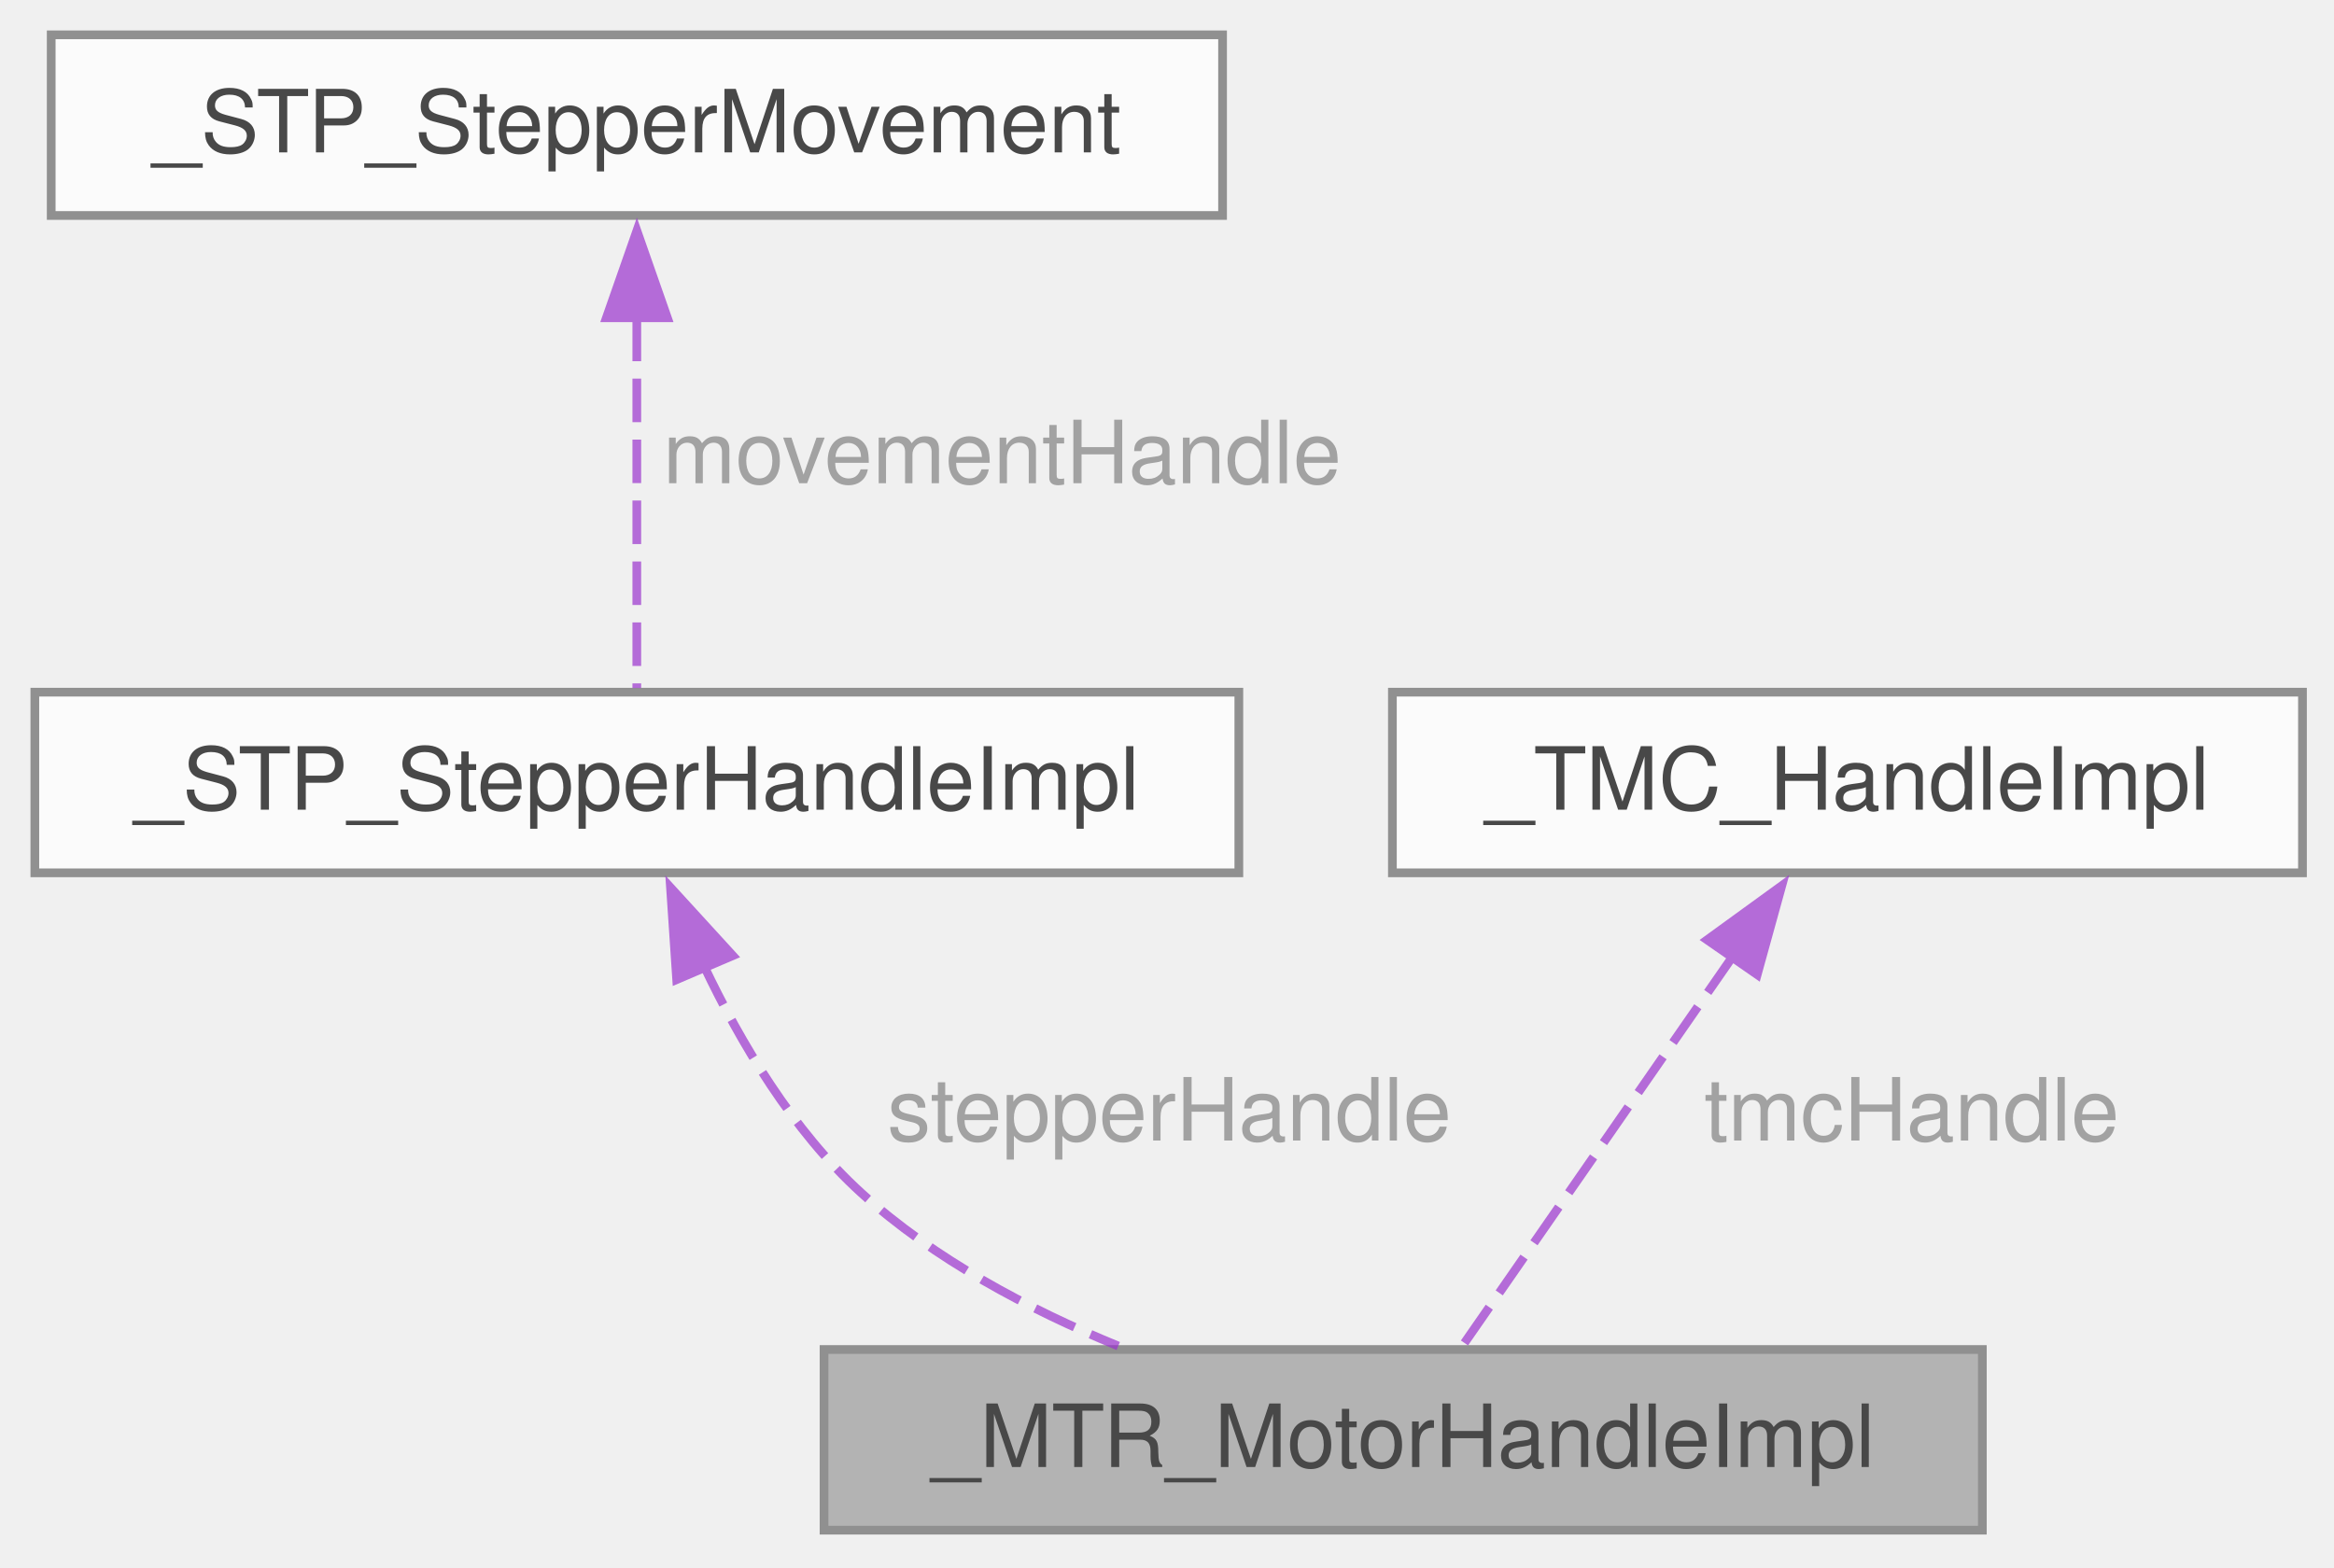
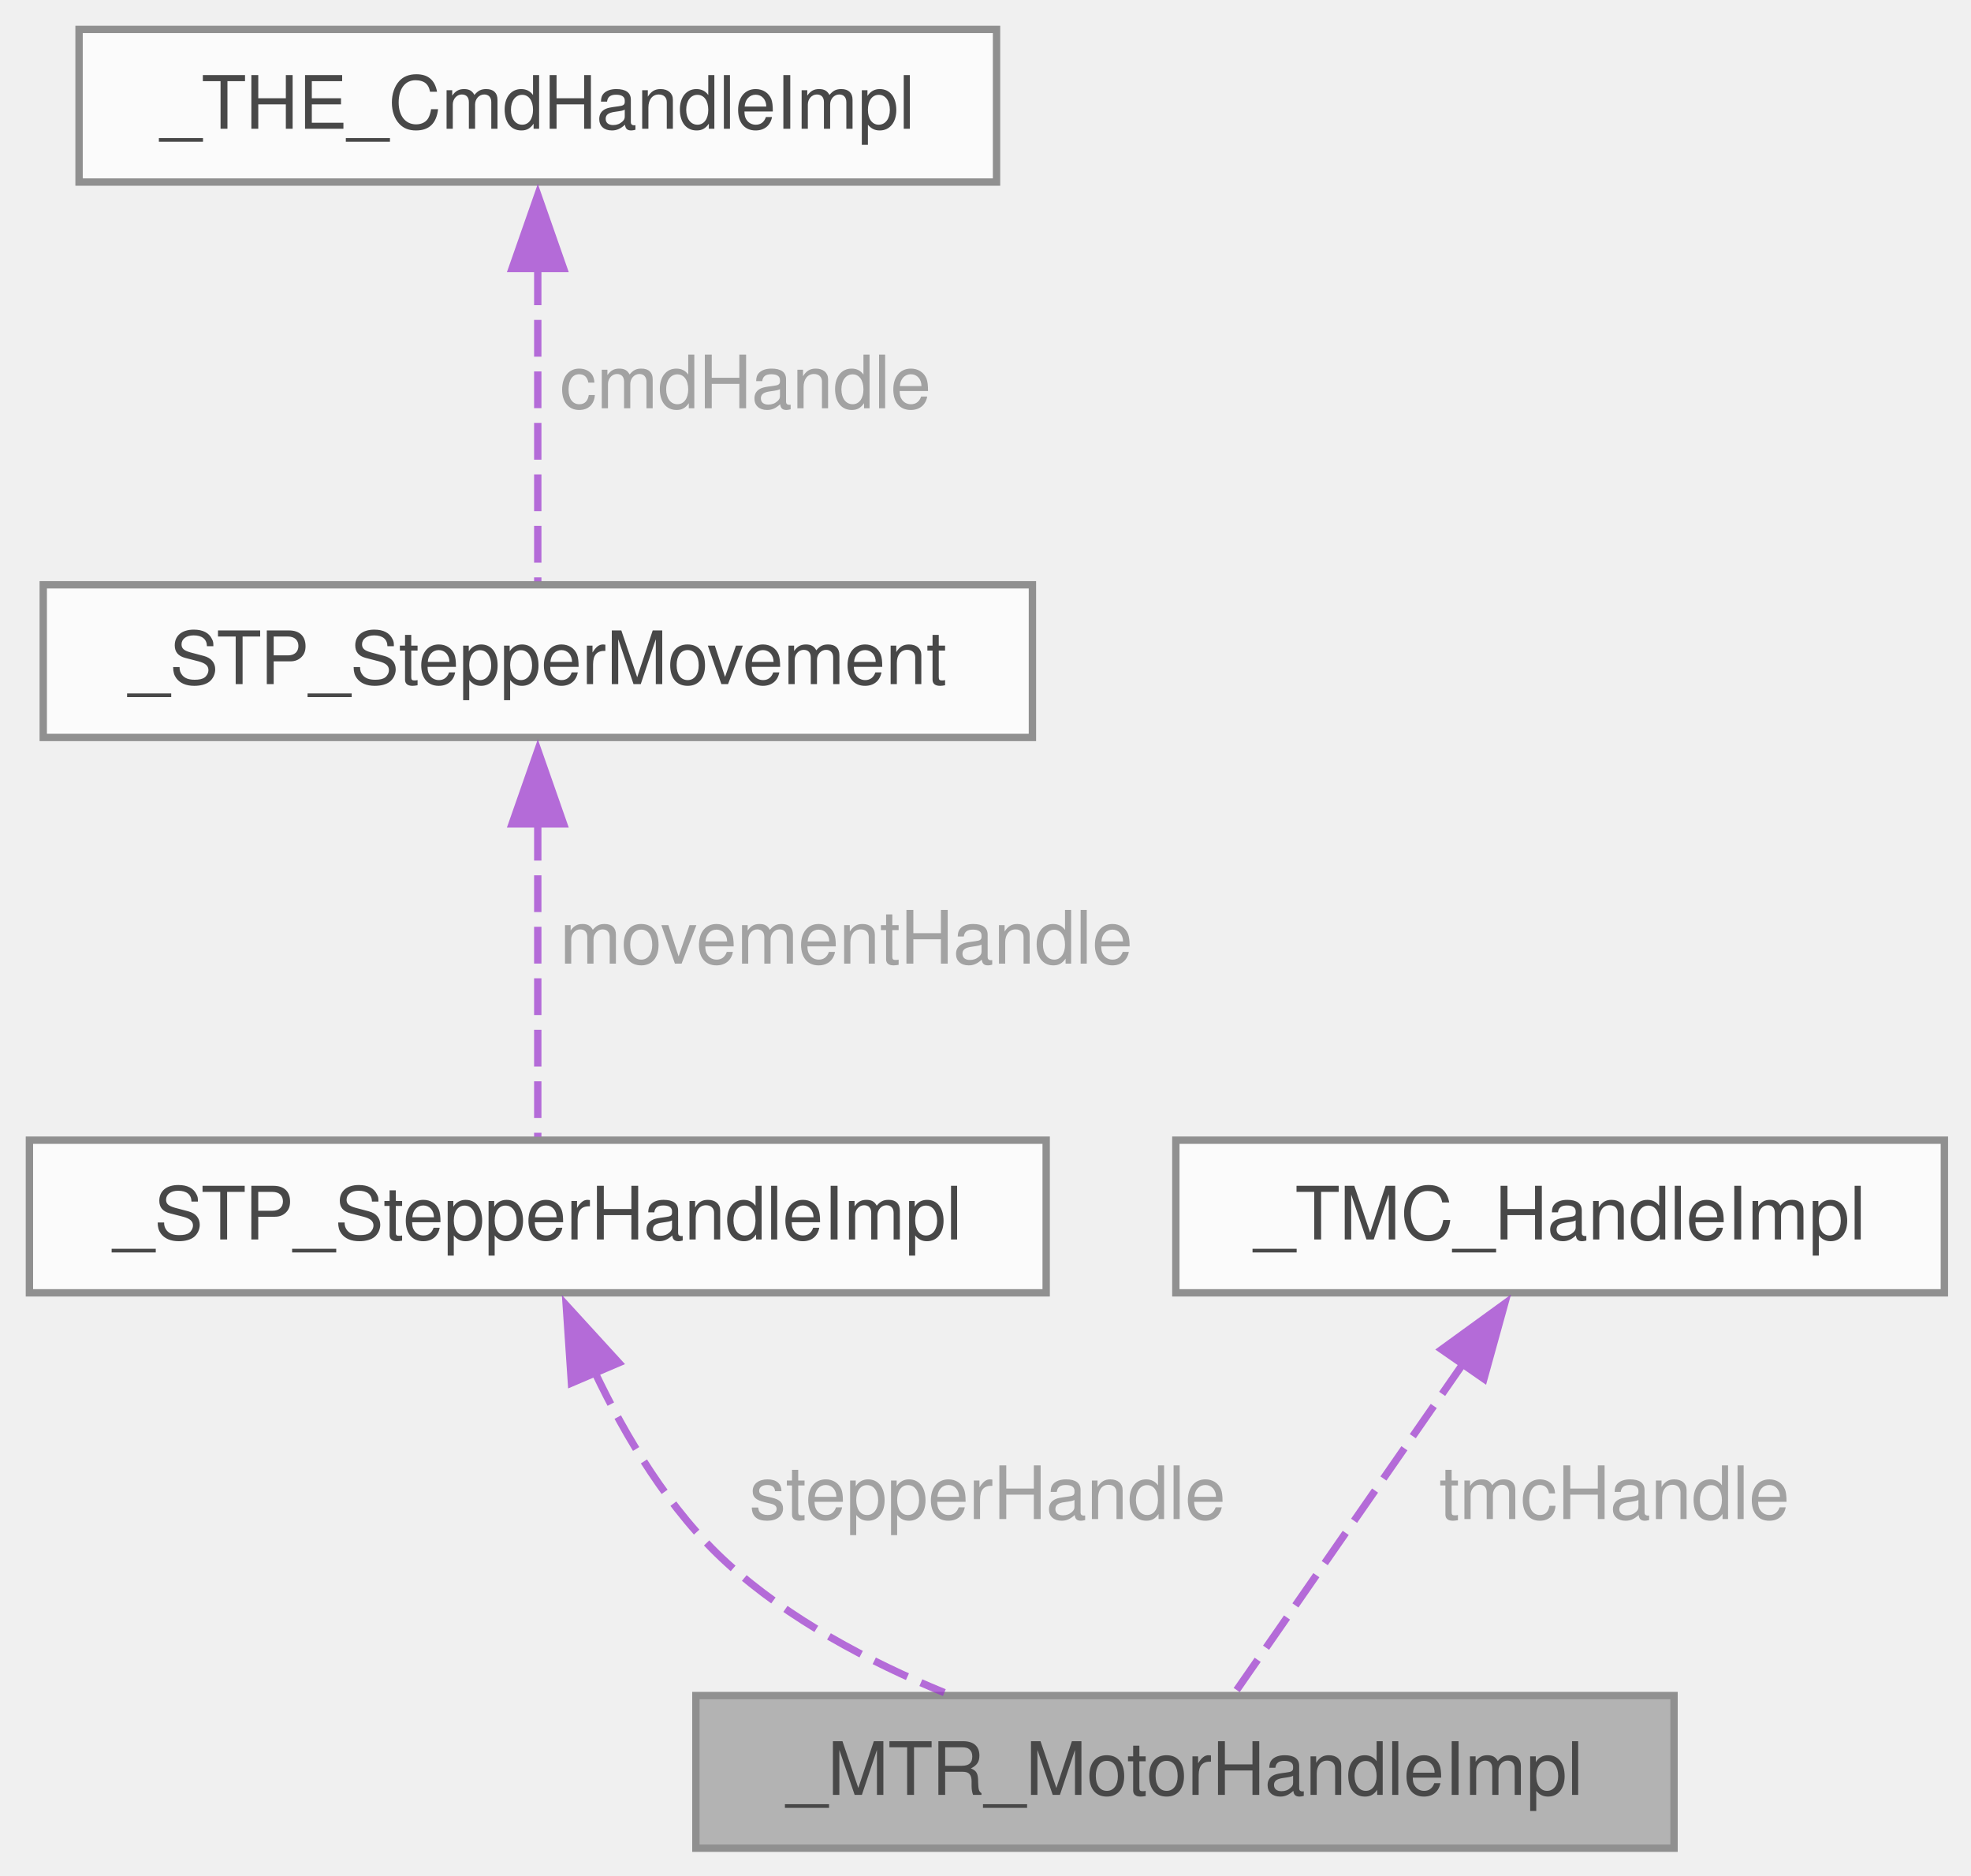
- <svg xmlns="http://www.w3.org/2000/svg" xmlns:xlink="http://www.w3.org/1999/xlink" width="268pt" height="180pt" viewBox="0.00 0.00 268.00 180.00">
+ <svg xmlns="http://www.w3.org/2000/svg" xmlns:xlink="http://www.w3.org/1999/xlink" width="268pt" height="255pt" viewBox="0.00 0.00 268.00 255.00">
  <svg id="main" version="1.1" xml:space="preserve">
    <style type="text/css">
.node, .edge {opacity: 0.7;}
.node.selected, .edge.selected {opacity: 1;}
.edge:hover path { stroke: red; }
.edge:hover polygon { stroke: red; fill: red; }
</style>
    <svg id="graph" class="graph">
-       <g id="graph0" class="graph" transform="scale(1 1) rotate(0) translate(4 175.75)">
+       <g id="graph0" class="graph" transform="scale(1 1) rotate(0) translate(4 251.25)">
        <g id="Node000001" class="node">
          <g id="a_Node000001">
            <a xlink:title=" ">
              <polygon fill="#999999" stroke="#666666" points="223.62,-20.75 90.62,-20.75 90.62,0 223.62,0 223.62,-20.75" />
              <text xml:space="preserve" text-anchor="middle" x="157.12" y="-7.25" font-family="Helvetica,sans-Serif" font-size="10.00">_MTR_MotorHandleImpl</text>
            </a>
          </g>
        </g>
        <g id="Node000002" class="node">
          <g id="a_Node000002">
            <a xlink:href="struct__STP__StepperHandleImpl.html" target="_top" xlink:title="Handle structure for a stepper motor instance.">
              <polygon fill="white" stroke="#666666" points="138.25,-96.25 0,-96.25 0,-75.5 138.25,-75.5 138.25,-96.25" />
              <text xml:space="preserve" text-anchor="middle" x="69.12" y="-82.75" font-family="Helvetica,sans-Serif" font-size="10.00">_STP_StepperHandleImpl</text>
            </a>
          </g>
        </g>
        <g id="edge1_Node000001_Node000002" class="edge">
          <g id="a_edge1_Node000001_Node000002">
            <a xlink:title=" ">
              <path fill="none" stroke="#9a32cd" stroke-dasharray="5,2" d="M76.82,-64.84C81.05,-55.93 87.05,-45.87 94.88,-38.75 103.26,-31.12 114.11,-25.37 124.4,-21.15" />
              <polygon fill="#9a32cd" stroke="#9a32cd" points="73.7,-63.24 72.99,-73.81 80.14,-65.99 73.7,-63.24" />
            </a>
          </g>
          <text xml:space="preserve" text-anchor="start" x="97.88" y="-44.75" font-family="Helvetica,sans-Serif" font-size="10.00" fill="grey">stepperHandle</text>
        </g>
        <g id="Node000003" class="node">
          <g id="a_Node000003">
            <a xlink:href="struct__STP__StepperMovement.html" target="_top" xlink:title="Structure for tracking stepper motor movement state and parameters.">
              <polygon fill="white" stroke="#666666" points="136.38,-171.75 1.88,-171.75 1.88,-151 136.38,-151 136.38,-171.75" />
              <text xml:space="preserve" text-anchor="middle" x="69.12" y="-158.25" font-family="Helvetica,sans-Serif" font-size="10.00">_STP_StepperMovement</text>
            </a>
          </g>
        </g>
        <g id="edge2_Node000002_Node000003" class="edge">
          <g id="a_edge2_Node000002_Node000003">
            <a xlink:title=" ">
              <path fill="none" stroke="#9a32cd" stroke-dasharray="5,2" d="M69.12,-139.26C69.12,-125.26 69.12,-107.55 69.12,-96.72" />
              <polygon fill="#9a32cd" stroke="#9a32cd" points="65.63,-139.25 69.13,-149.25 72.63,-139.25 65.63,-139.25" />
            </a>
          </g>
          <text xml:space="preserve" text-anchor="start" x="72.12" y="-120.25" font-family="Helvetica,sans-Serif" font-size="10.00" fill="grey">movementHandle</text>
        </g>
        <g id="Node000004" class="node">
          <g id="a_Node000004">
+             <a xlink:href="struct__THE__CmdHandleImpl.html" target="_top" xlink:title=" ">
+               <polygon fill="white" stroke="#666666" points="131.5,-247.25 6.75,-247.25 6.75,-226.5 131.5,-226.5 131.5,-247.25" />
+               <text xml:space="preserve" text-anchor="middle" x="69.12" y="-233.75" font-family="Helvetica,sans-Serif" font-size="10.00">_THE_CmdHandleImpl</text>
+             </a>
+           </g>
+         </g>
+         <g id="edge3_Node000003_Node000004" class="edge">
+           <g id="a_edge3_Node000003_Node000004">
+             <a xlink:title=" ">
+               <path fill="none" stroke="#9a32cd" stroke-dasharray="5,2" d="M69.12,-214.76C69.12,-200.76 69.12,-183.05 69.12,-172.22" />
+               <polygon fill="#9a32cd" stroke="#9a32cd" points="65.63,-214.75 69.13,-224.75 72.63,-214.75 65.63,-214.75" />
+             </a>
+           </g>
+           <text xml:space="preserve" text-anchor="start" x="72.12" y="-195.75" font-family="Helvetica,sans-Serif" font-size="10.00" fill="grey">cmdHandle</text>
+         </g>
+         <g id="Node000005" class="node">
+           <g id="a_Node000005">
            <a xlink:href="struct__TMC__HandleImpl.html" target="_top" xlink:title=" ">
              <polygon fill="white" stroke="#666666" points="260.38,-96.25 155.88,-96.25 155.88,-75.5 260.38,-75.5 260.38,-96.25" />
              <text xml:space="preserve" text-anchor="middle" x="208.12" y="-82.75" font-family="Helvetica,sans-Serif" font-size="10.00">_TMC_HandleImpl</text>
            </a>
          </g>
        </g>
-         <g id="edge3_Node000001_Node000004" class="edge">
-           <g id="a_edge3_Node000001_Node000004">
+         <g id="edge4_Node000001_Node000005" class="edge">
+           <g id="a_edge4_Node000001_Node000005">
            <a xlink:title=" ">
              <path fill="none" stroke="#9a32cd" stroke-dasharray="5,2" d="M194.94,-65.87C185.03,-51.59 171.85,-32.6 163.96,-21.22" />
              <polygon fill="#9a32cd" stroke="#9a32cd" points="192.02,-67.8 200.59,-74.02 197.77,-63.81 192.02,-67.8" />
            </a>
          </g>
          <text xml:space="preserve" text-anchor="start" x="191.69" y="-44.75" font-family="Helvetica,sans-Serif" font-size="10.00" fill="grey">tmcHandle</text>
        </g>
      </g>
    </svg>
  </svg>
  <style type="text/css">

[data-mouse-over-selected='false'] { opacity: 0.7; }
[data-mouse-over-selected='true']  { opacity: 1.0; }

</style>
</svg>
